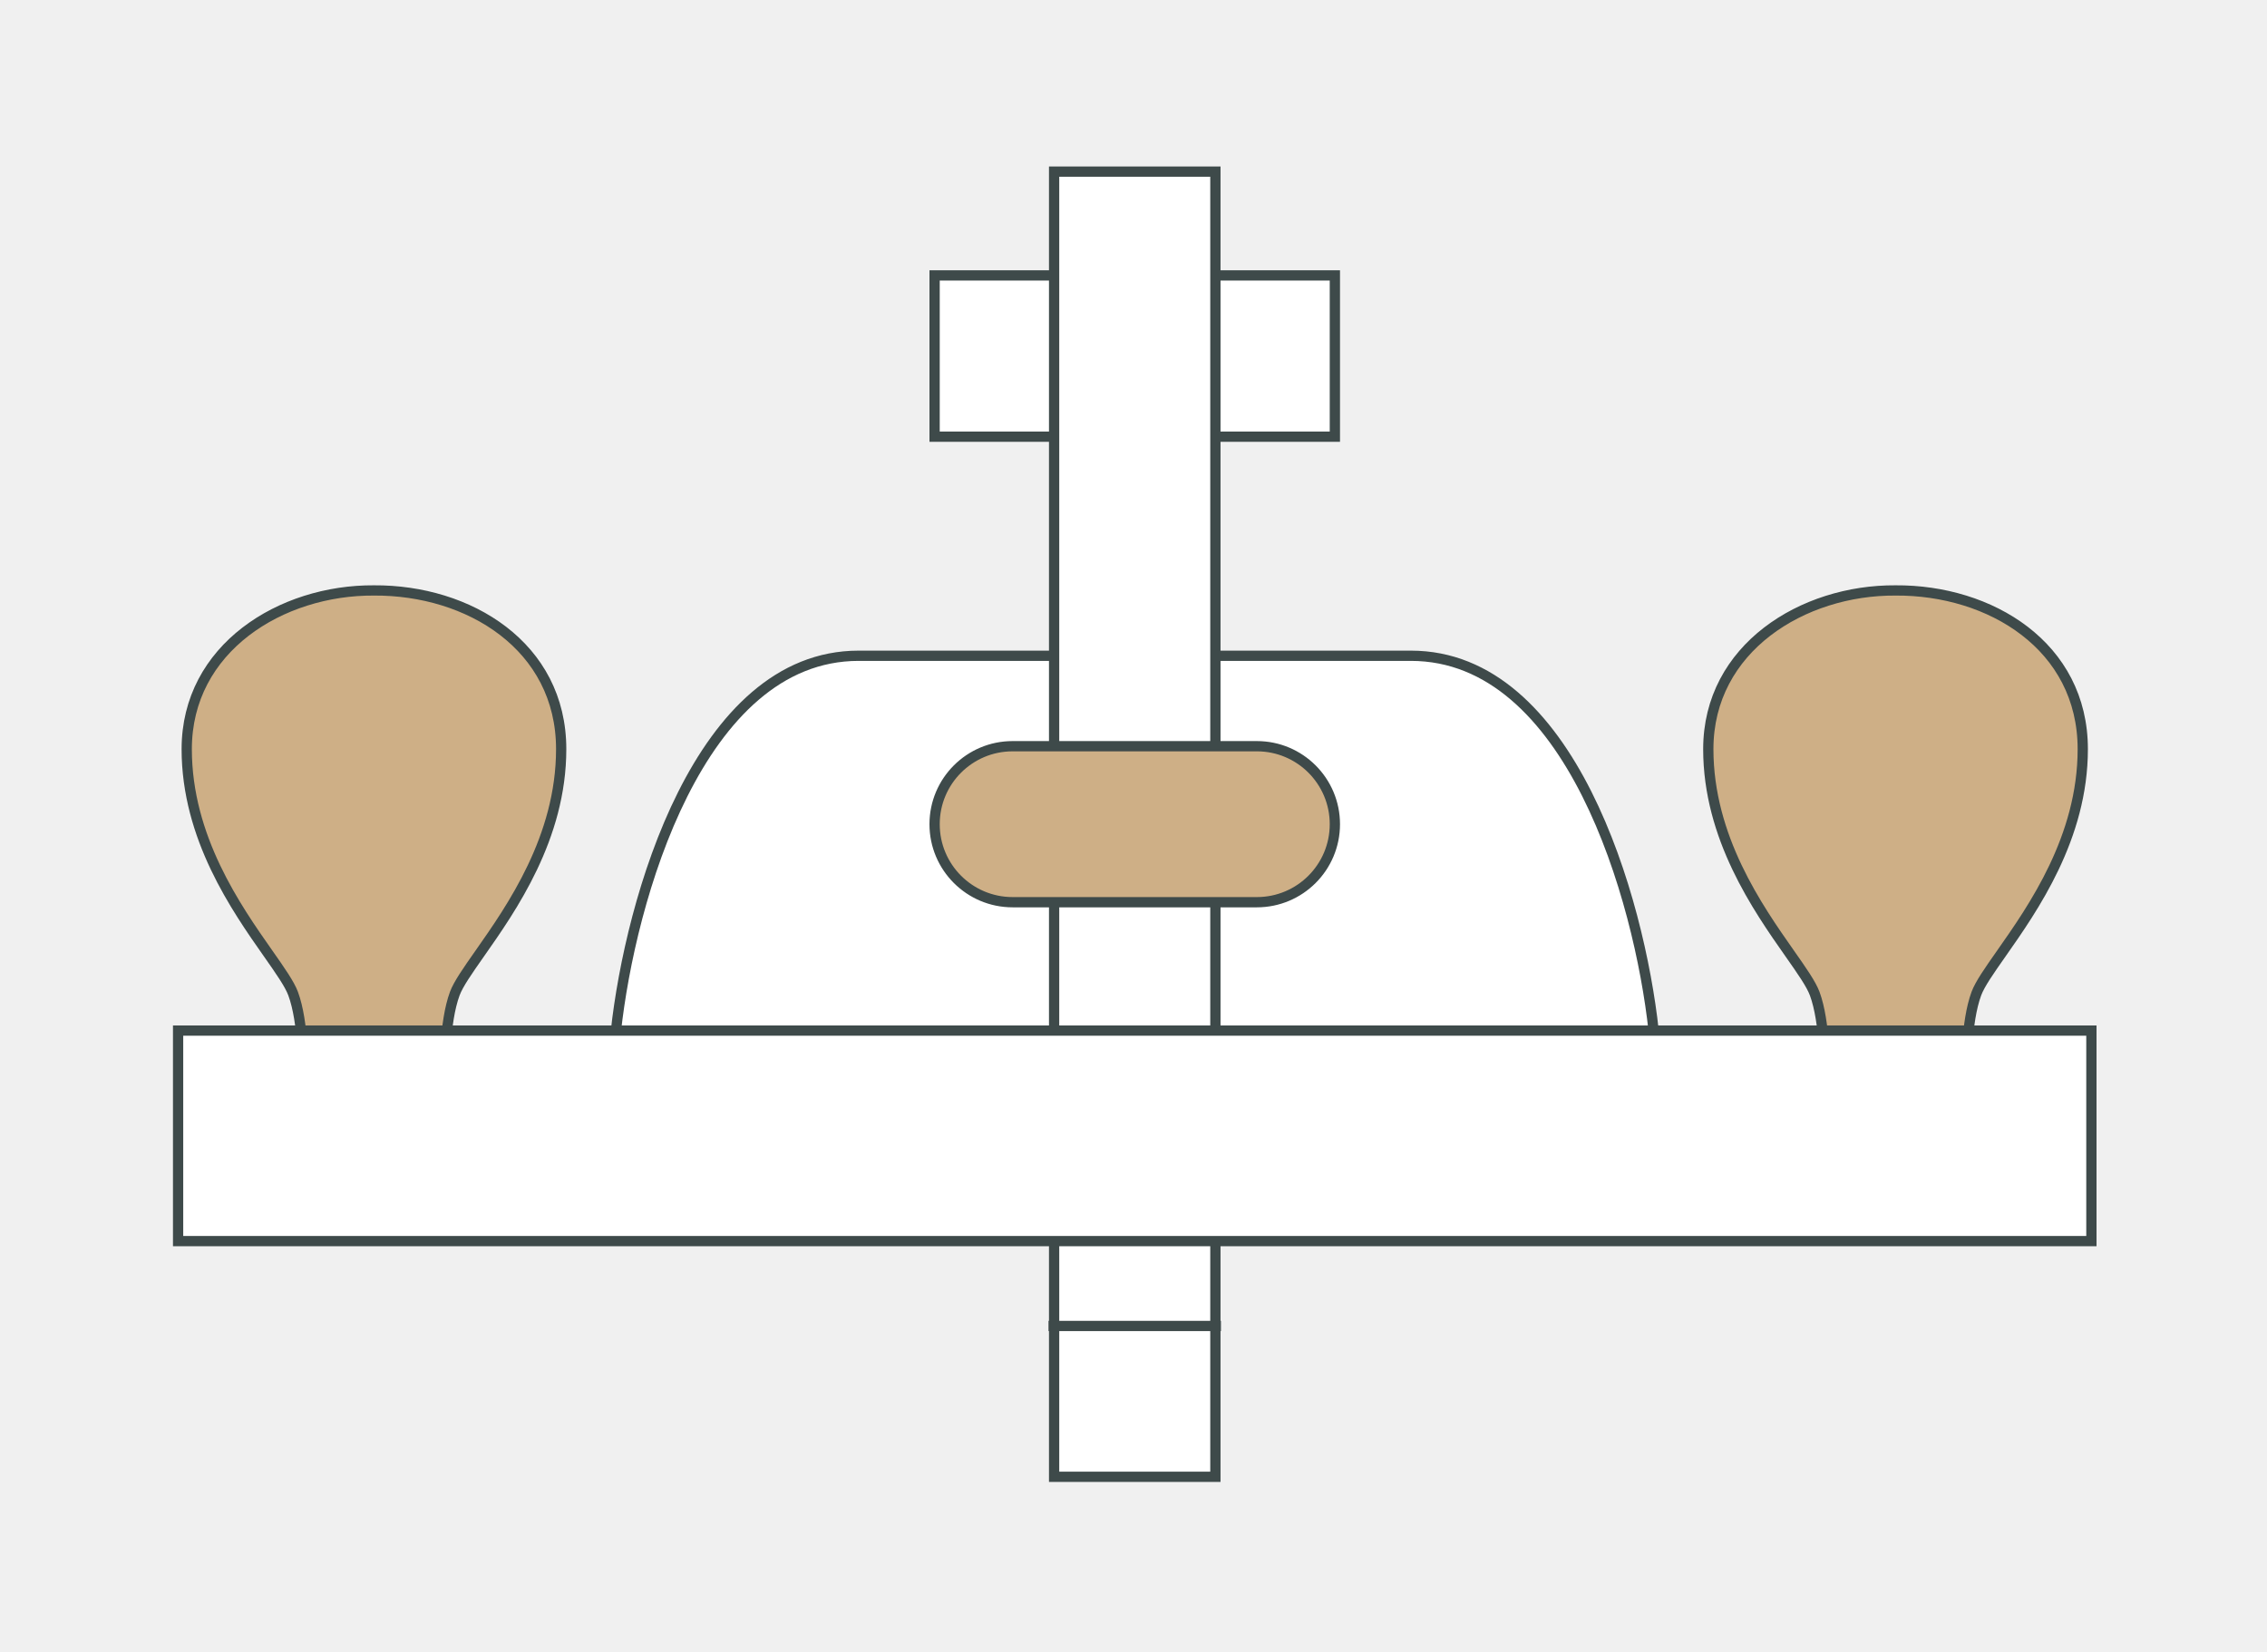
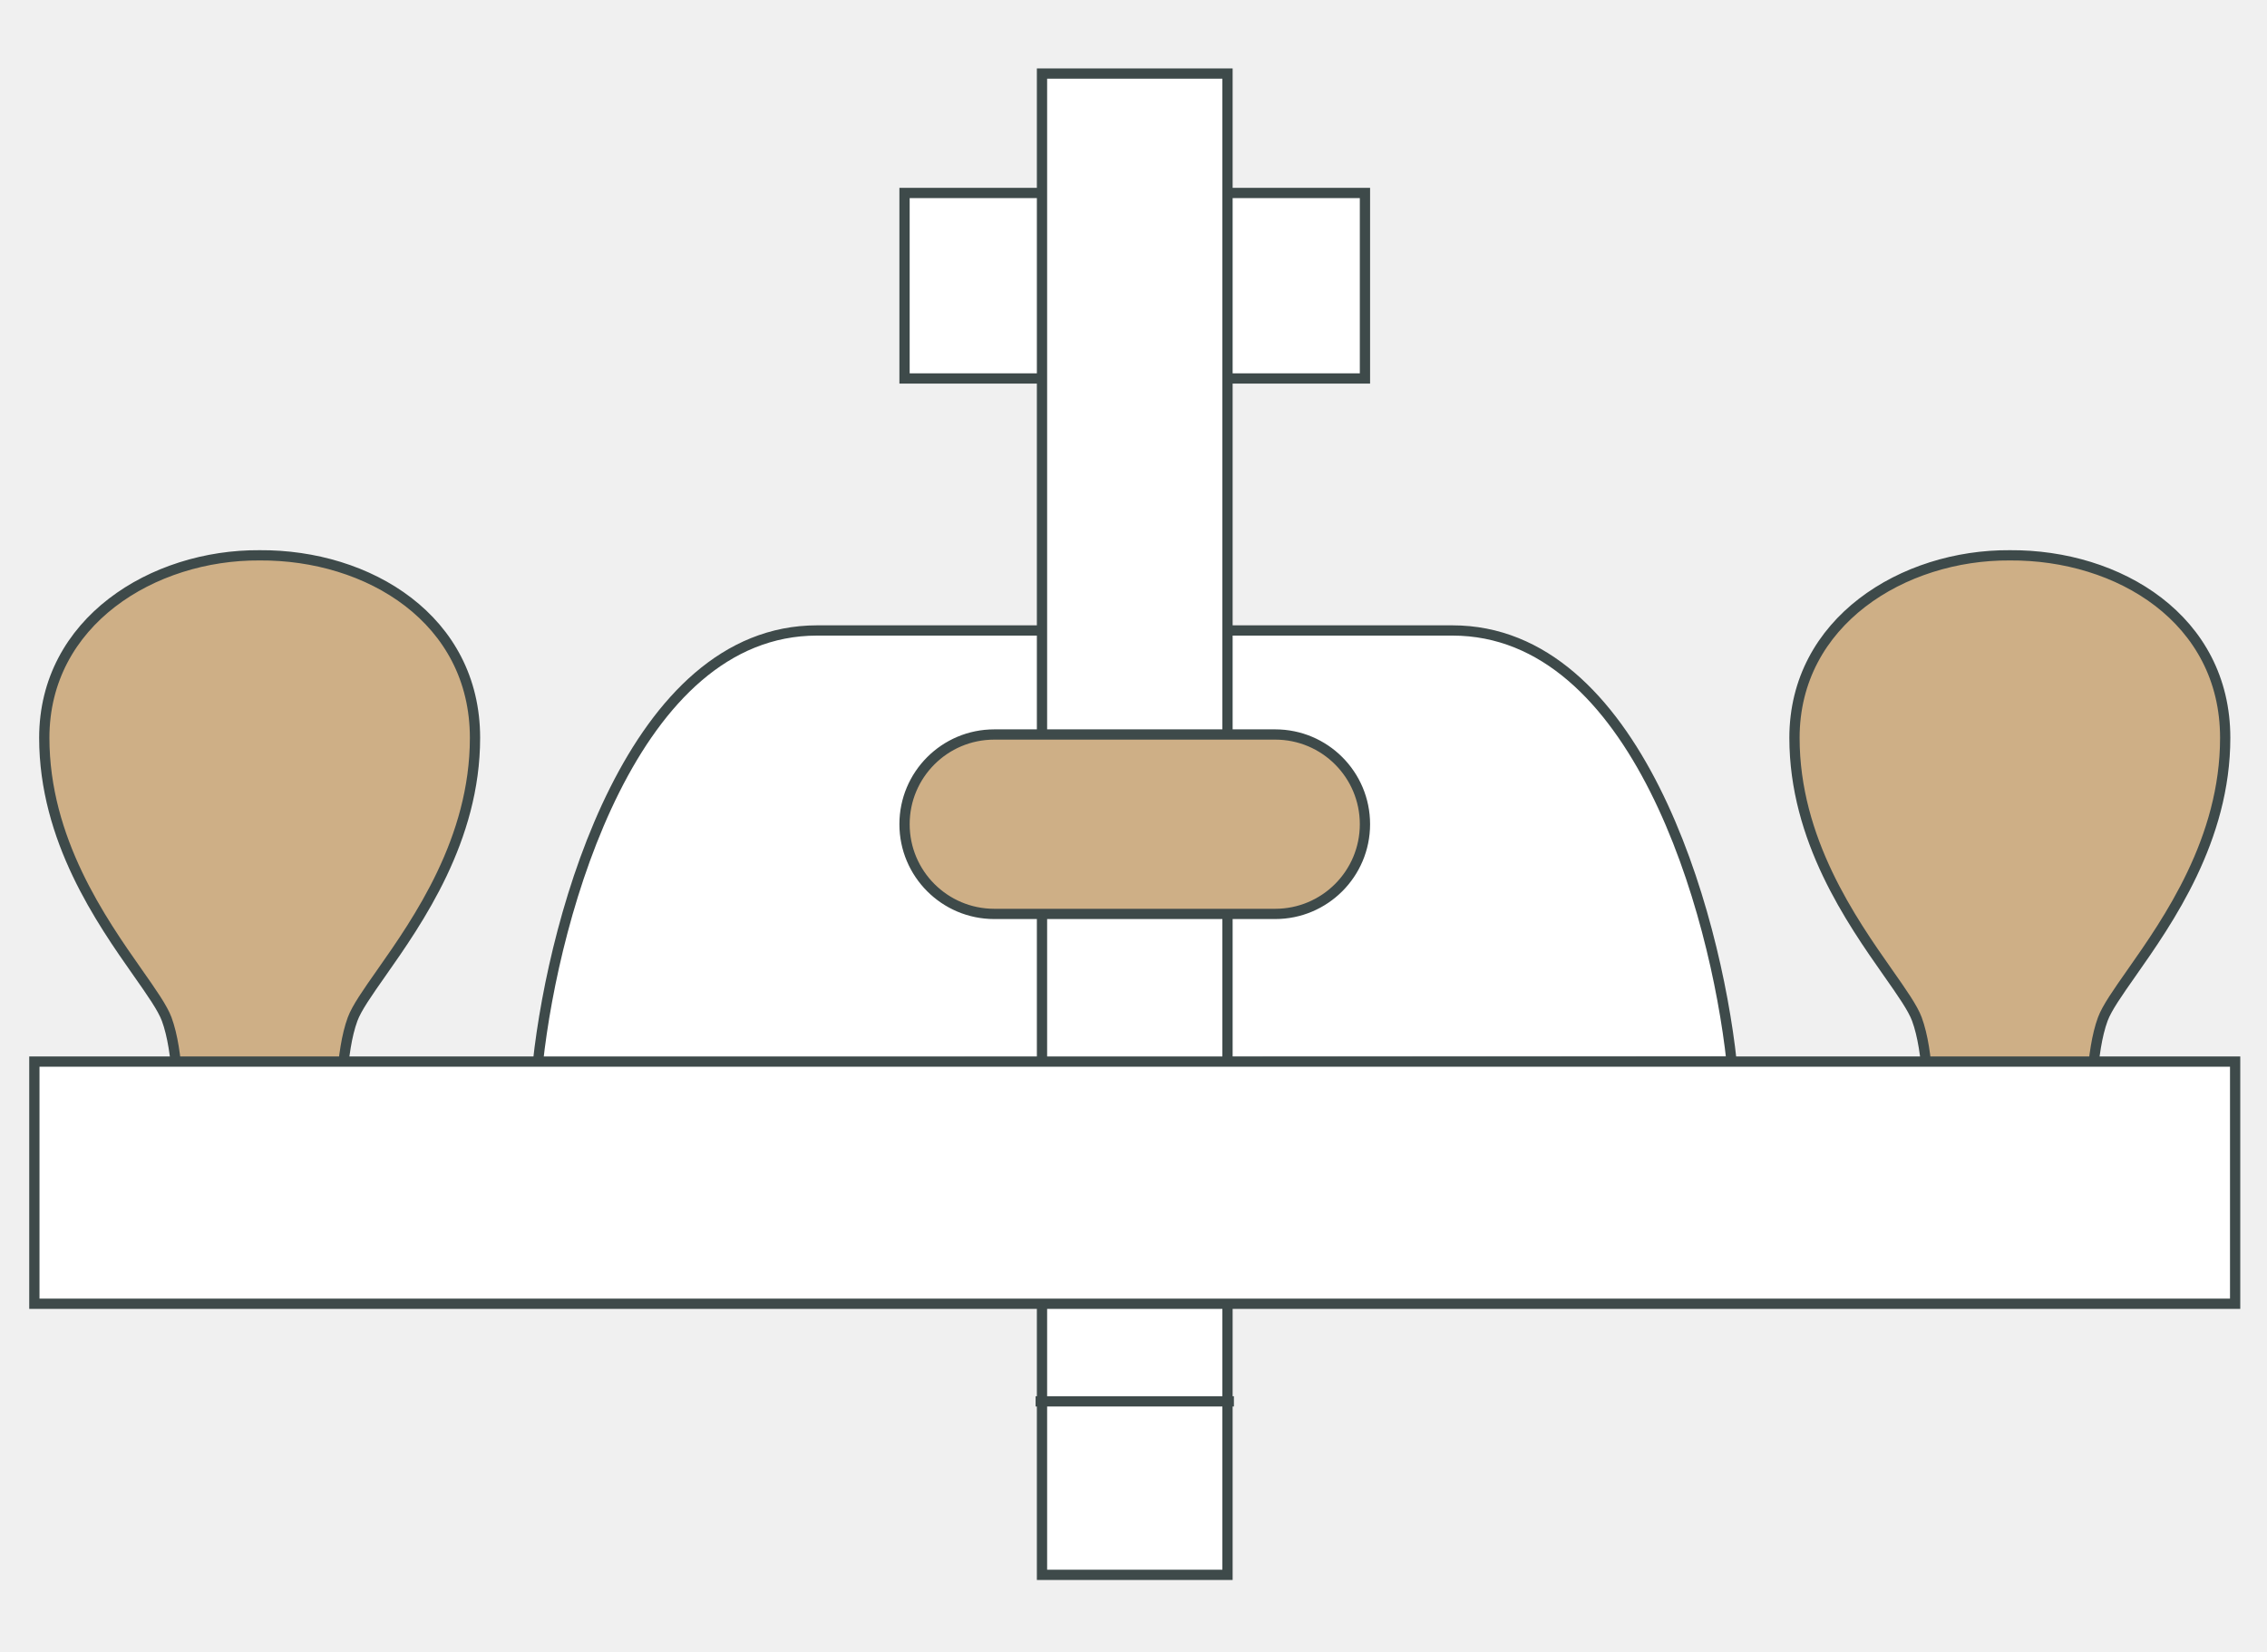
<svg xmlns="http://www.w3.org/2000/svg" width="221" height="161" viewBox="0 0 221 161" fill="none">
-   <path d="M60.037 100.568C61.432 87.766 68.119 63.935 83.7 63.935H137.544C153.125 63.935 159.811 87.684 161.207 100.487L60.037 100.568Z" fill="white" stroke="#3E4A4A" />
-   <path d="M29.488 106.347C29.609 104.345 29.597 99.648 28.578 96.882C28.232 95.943 27.309 94.629 26.148 92.974C23.032 88.537 18.203 81.657 18.203 73.037C18.203 63.185 27.413 57.507 36.455 57.566C45.694 57.506 54.707 62.99 54.707 73.037C54.707 81.657 49.877 88.537 46.762 92.974C45.601 94.629 44.678 95.943 44.332 96.882C43.312 99.648 43.3 104.345 43.422 106.347L36.588 106.522C36.587 106.525 36.587 106.527 36.587 106.529L36.455 106.526L36.323 106.529C36.322 106.527 36.322 106.525 36.322 106.522L29.488 106.347Z" fill="#CEAF86" stroke="#3E4A4A" />
-   <path d="M177.82 106.347C177.942 104.345 177.929 99.648 176.91 96.882C176.564 95.943 175.642 94.629 174.48 92.974C171.365 88.537 166.535 81.656 166.535 73.037C166.535 63.185 175.745 57.507 184.787 57.566C194.026 57.505 203.04 62.99 203.04 73.037C203.04 81.656 198.209 88.537 195.094 92.974C193.933 94.629 193.01 95.943 192.664 96.882C191.645 99.648 191.633 104.345 191.754 106.347L184.92 106.522C184.92 106.524 184.919 106.527 184.919 106.529L184.787 106.526L184.655 106.529C184.655 106.527 184.654 106.524 184.654 106.522L177.82 106.347Z" fill="#CEAF86" stroke="#3E4A4A" />
-   <path d="M130.131 26.853H91.11V42.575H130.131V26.853Z" fill="white" stroke="#3E4A4A" />
-   <path d="M118.483 143.983V16.732H102.761V143.983H118.483Z" fill="white" stroke="#3E4A4A" />
-   <path d="M203.881 100.479H17.362V121.004H203.881V100.479Z" fill="white" stroke="#3E4A4A" />
-   <path d="M102.219 129.278H119.025" stroke="#3E4A4A" />
-   <path d="M122.527 72.753H98.715C94.515 72.753 91.11 76.157 91.11 80.357C91.11 84.556 94.515 87.962 98.715 87.962H122.527C126.727 87.962 130.131 84.556 130.131 80.357C130.131 76.157 126.727 72.753 122.527 72.753Z" fill="#CEAF86" stroke="#3E4A4A" />
+   <path d="M52.437 103.605C54.042 88.879 61.733 61.468 79.655 61.468H141.589C159.512 61.468 167.203 88.785 168.808 103.511L52.437 103.605Z" fill="white" stroke="#3E4A4A" />
+   <path d="M17.298 110.252C17.437 107.949 17.423 102.547 16.251 99.365C15.853 98.285 14.791 96.773 13.456 94.87C9.872 89.766 4.317 81.852 4.317 71.937C4.317 60.605 14.911 54.074 25.311 54.142C35.939 54.072 46.306 60.38 46.306 71.937C46.306 81.852 40.75 89.766 37.167 94.87C35.831 96.773 34.77 98.285 34.372 99.365C33.2 102.547 33.186 107.949 33.325 110.252L25.464 110.454C25.464 110.457 25.464 110.459 25.463 110.462L25.311 110.458L25.16 110.462C25.159 110.459 25.159 110.457 25.158 110.454L17.298 110.252Z" fill="#CEAF86" stroke="#3E4A4A" />
+   <path d="M187.917 110.252C188.056 107.949 188.042 102.547 186.87 99.365C186.472 98.285 185.411 96.773 184.075 94.87C180.492 89.766 174.936 81.852 174.936 71.937C174.936 60.605 185.53 54.074 195.93 54.142C206.558 54.072 216.925 60.38 216.925 71.937C216.925 81.852 211.369 89.766 207.786 94.87C206.451 96.773 205.389 98.285 204.991 99.365C203.819 102.547 203.804 107.949 203.944 110.252L196.083 110.454C196.083 110.456 196.082 110.459 196.082 110.462L195.93 110.458L195.778 110.462C195.778 110.459 195.777 110.456 195.777 110.454L187.917 110.252Z" fill="#CEAF86" stroke="#3E4A4A" />
+   <path d="M133.063 18.814H88.179V36.899H133.063V18.814Z" fill="white" stroke="#3E4A4A" />
+   <path d="M119.664 153.543V7.172H101.58V153.543H119.664Z" fill="white" stroke="#3E4A4A" />
+   <path d="M217.894 103.502H3.35V127.112H217.894V103.502Z" fill="white" stroke="#3E4A4A" />
+   <path d="M100.957 136.629H120.288" stroke="#3E4A4A" />
+   <path d="M124.316 71.611H96.926C92.095 71.611 88.179 75.526 88.179 80.357C88.179 85.187 92.095 89.104 96.926 89.104H124.316C129.147 89.104 133.063 85.187 133.063 80.357C133.063 75.526 129.147 71.611 124.316 71.611Z" fill="#CEAF86" stroke="#3E4A4A" />
</svg>
